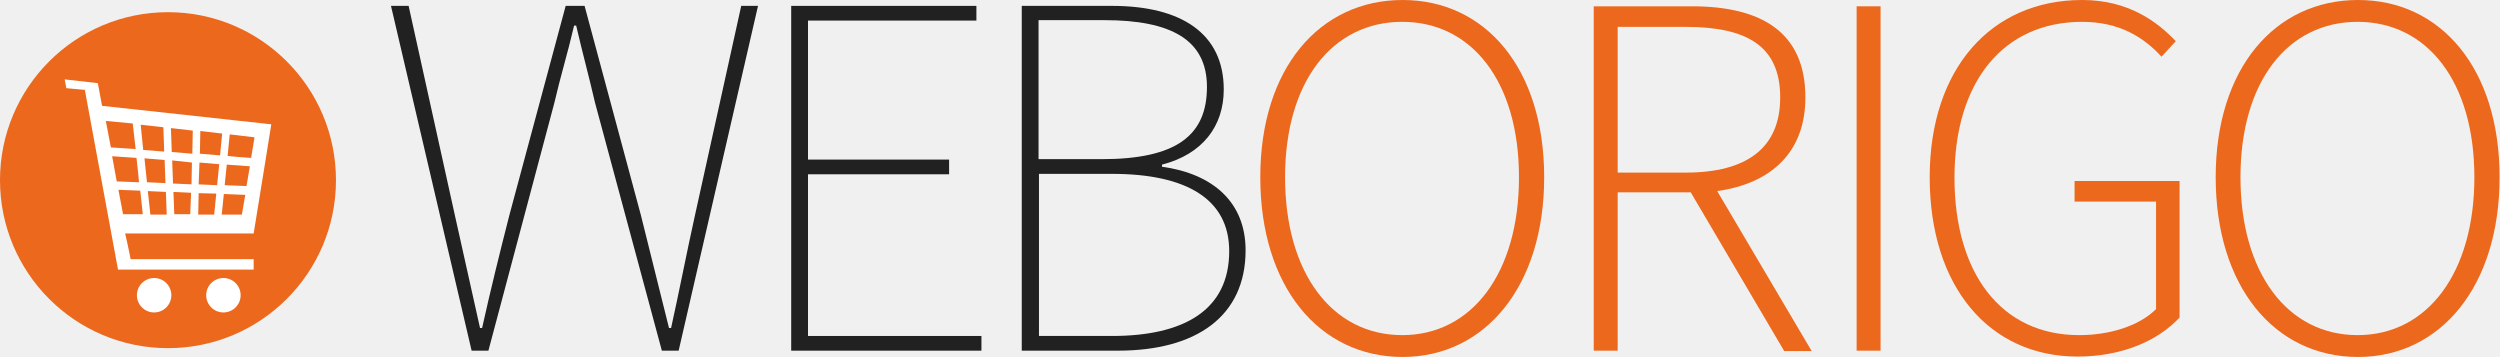
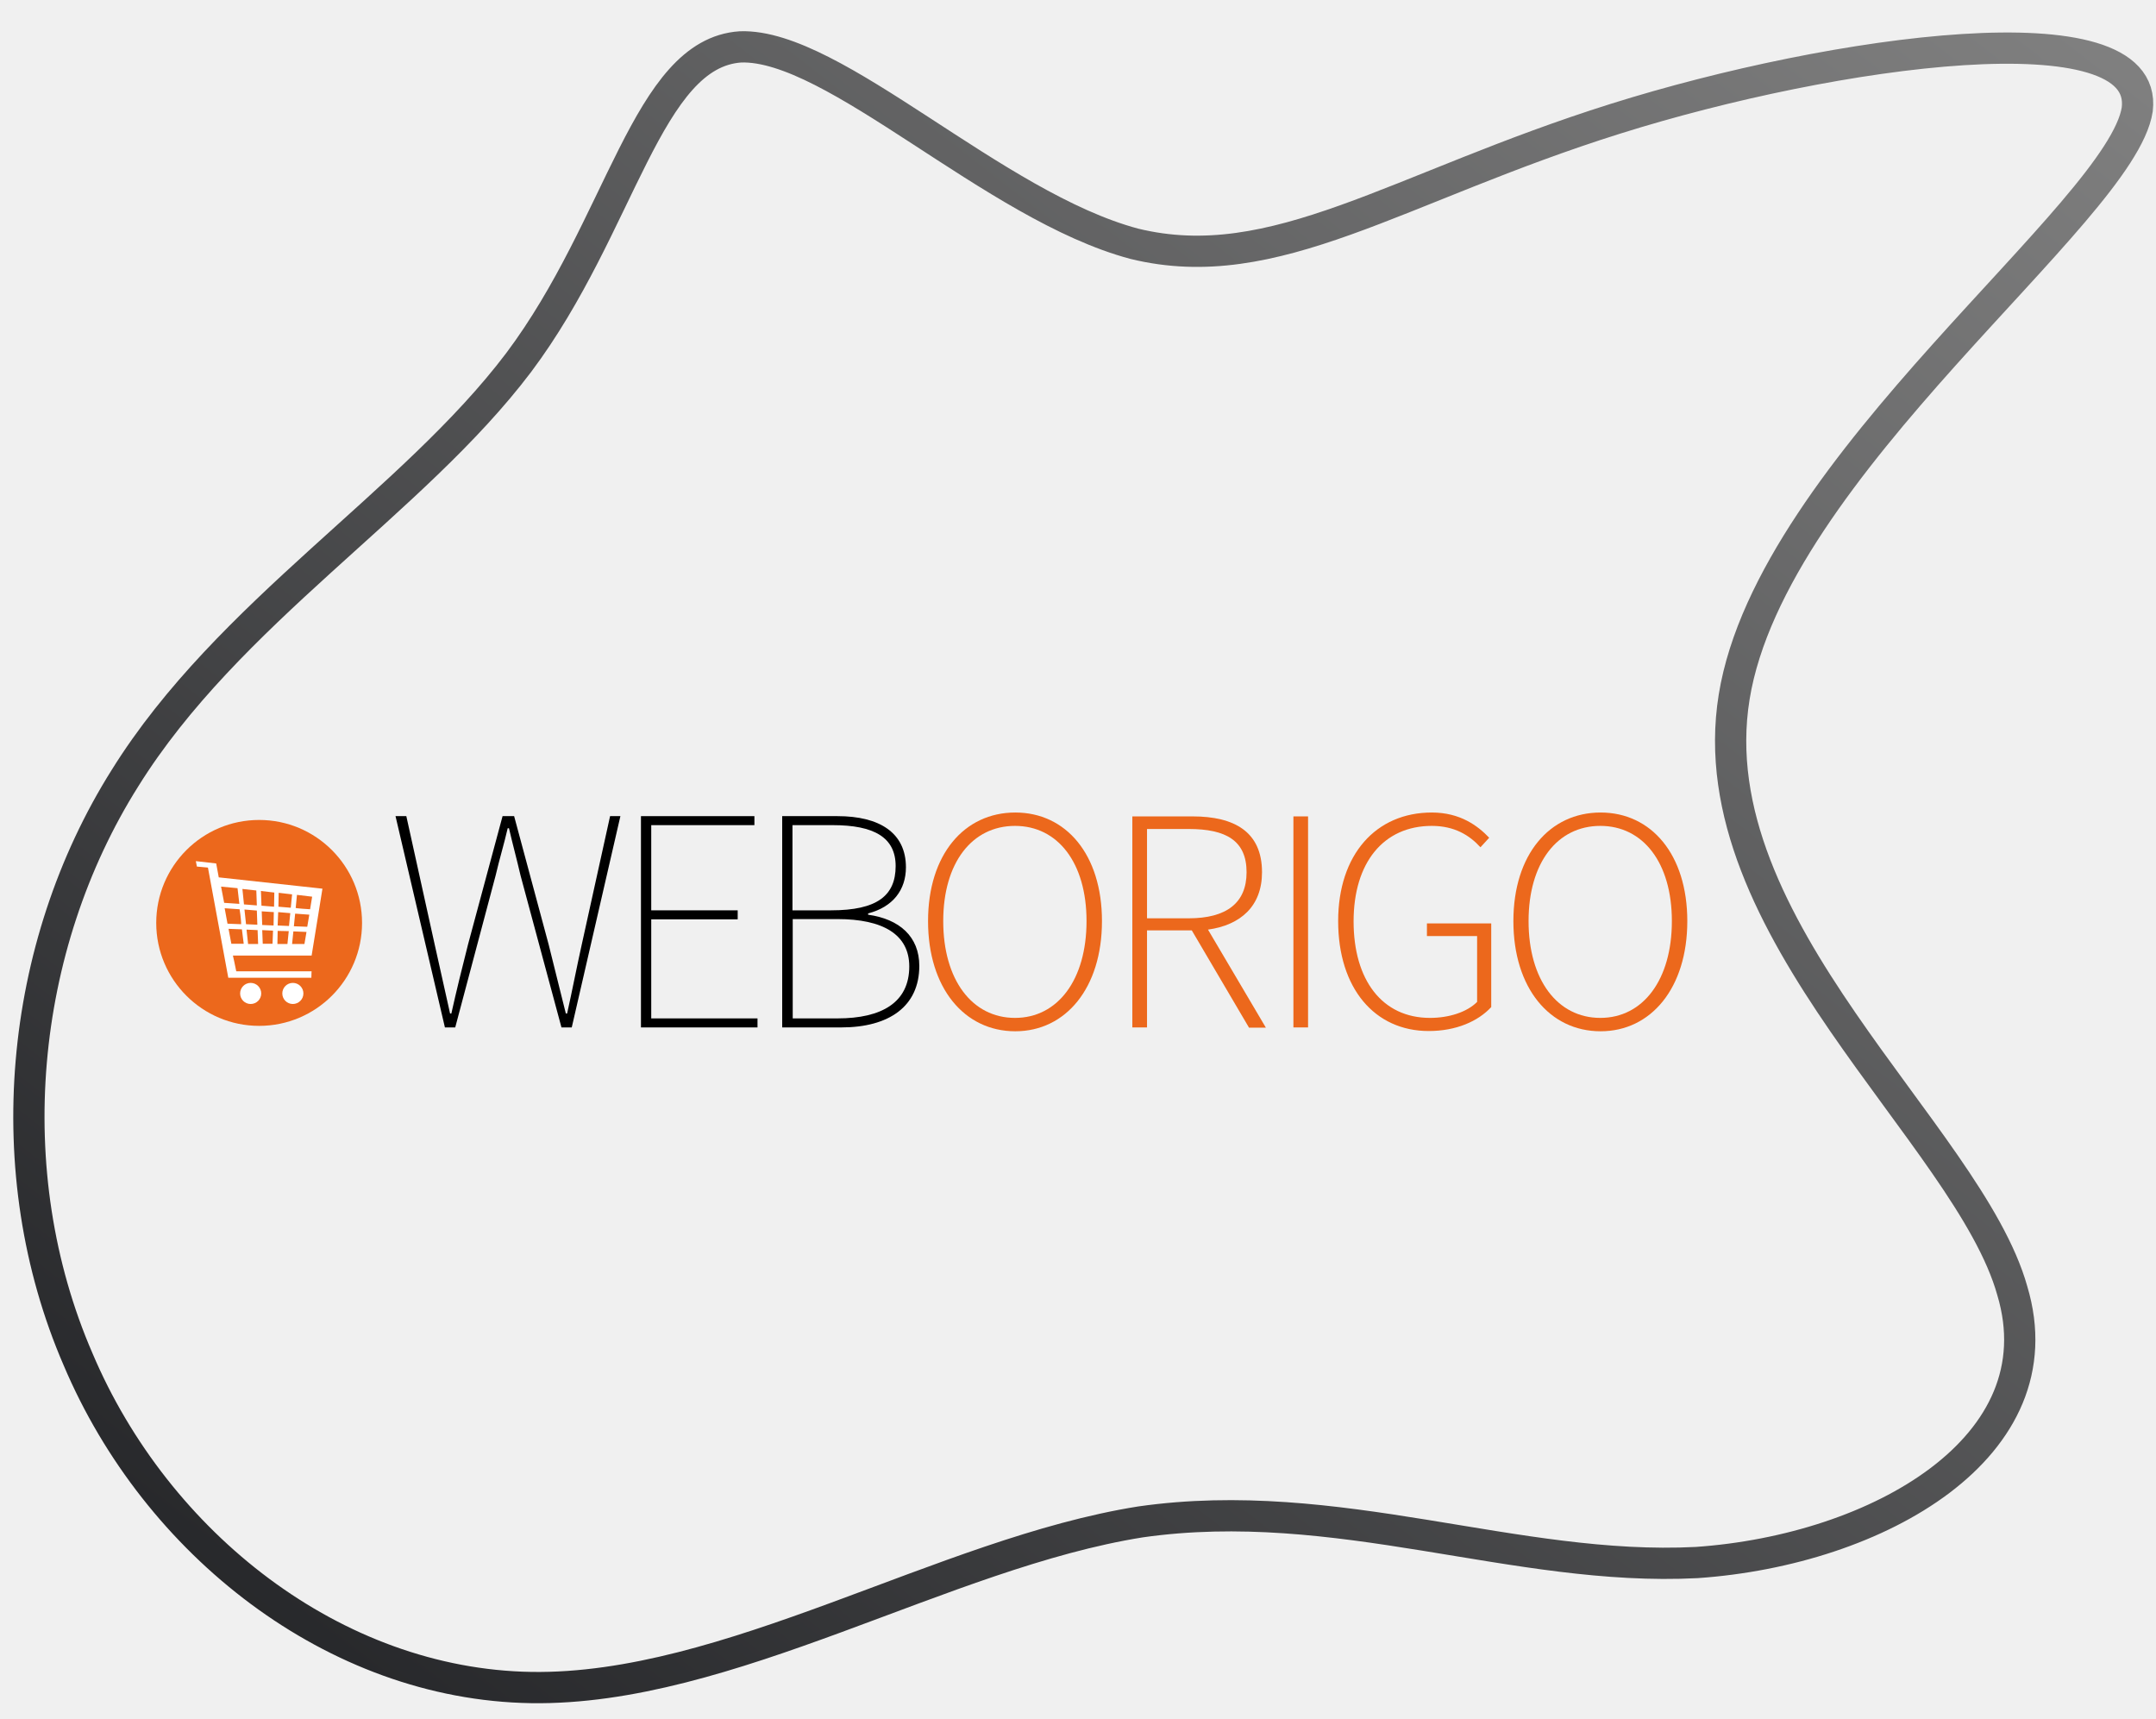
- <svg xmlns="http://www.w3.org/2000/svg" version="1.1" x="0px" y="0px" viewBox="0 0 595.3 85" style="enable-background:new 0 0 595.3 85;" xml:space="preserve">
-   <style type="text/css">
- 	.st0{fill:#EC681C;}
- 	.st1{fill:#FFFFFF;}
- 	.st2{fill:#212121;}
- 	.st3{display:none;}
- 	.st4{display:inline;}
- </style>
-   <g id="Layer_1">
-     <g>
-       <circle id="new_circle" class="st0" cx="40" cy="42.9" r="40" />
-       <g>
-         <path class="st1" d="M60.4,64.2H28.1l-7.9-42.8L15.8,21l-0.4-2.1l7.9,0.9l1,5.4l40.3,4.4c0,0-2.7,16.9-4.2,26H29.8     c0,0,0.9,3.9,1.3,6.1h29.3C60.4,61.6,60.4,62.5,60.4,64.2z M25.2,28.8l1.2,6.3l5.9,0.4l-0.7-6.1L25.2,28.8z M34.1,35.7l5,0.4     l-0.2-5.8l-5.4-0.6L34.1,35.7z M45.9,31.1l-5.2-0.6l0.2,5.7l4.9,0.4L45.9,31.1z M39.2,38.1l-4.8-0.4l0.6,5.7l4.4,0.2L39.2,38.1z      M41.2,43.7l4.4,0.2l0.1-5.2L41,38.2L41.2,43.7z M32.5,37.6l-5.8-0.4l1.1,6l5.3,0.2C33.1,43.3,32.8,39.9,32.5,37.6L32.5,37.6z      M52.4,37l0.5-5.2l-5.2-0.6l-0.1,5.4L52.4,37z M47.5,38.7l-0.2,5.2l4.4,0.2l0.5-5L47.5,38.7z M35.2,45.5c0.3,2.5,0.6,5.6,0.6,5.6     h3.9l-0.2-5.4L35.2,45.5z M59.8,37.6c0-0.1,0.8-4.9,0.8-4.9l-5.9-0.7l-0.5,5.1C54.2,37.2,59.3,37.6,59.8,37.6z M33.4,45.4     l-5.2-0.2l1.1,5.8H34 M53.5,44.1l5.2,0.2l0.8-4.7L54,39.2L53.5,44.1z M45.5,45.9l-4.2-0.2l0.2,5.3h3.8L45.5,45.9z M51.5,46.1     L47.3,46l-0.1,5.1H51L51.5,46.1z M57.6,51.1l0.8-4.7l-5.1-0.2l-0.5,4.9H57.6z" />
-         <circle id="new_tire" class="st1" cx="53.2" cy="70.3" r="4.1" />
-         <circle id="new_tire-2" class="st1" cx="36.7" cy="70.3" r="4.1" />
-       </g>
-       <g>
-         <path class="st2" d="M93.1,1.4h4.2l11,49.8c2,9,4,17.9,6,26.9h0.5c2-9,4.2-17.9,6.5-26.9l13.4-49.8h4.5l13.4,49.8     c2.2,9,4.5,17.9,6.7,26.9h0.5c2-9,3.7-17.9,5.7-26.9l11-49.8h4l-18.9,82.1h-4l-15.9-59c-1.5-6.5-3-11.9-4.5-18.4h-0.5     c-1.5,6.5-3.2,11.9-4.7,18.4l-15.7,59h-4L93.1,1.4z" />
-         <path class="st2" d="M188.4,1.4h44.1v3.5h-40.1v33.1H226v3.5h-33.6V80h41.3v3.5h-45.3V1.4z" />
-         <path class="st2" d="M243.4,1.4h21.4c16.4,0,26.6,6.5,26.6,19.9c0,8.7-5,15.4-14.7,17.9v0.5c12.2,1.7,19.9,8.5,19.9,19.9     c0,15.7-11.7,23.9-30.4,23.9h-22.9V1.4z M262.3,37.9c17.9,0,25.1-5.7,25.1-17.2c0-11.2-8.5-15.9-24.4-15.9h-15.7v33.1H262.3z      M264.8,80c17.2,0,27.9-6.2,27.9-20.2c0-12.4-10.2-18.4-27.9-18.4h-17.4V80H264.8z" />
-       </g>
-       <g>
-         <path class="st0" d="M300.1,42.2c0-25.9,14.1-42.2,33.9-42.2c19.7,0,33.7,16.3,33.7,42.2c0,26-14.1,42.8-33.7,42.8     C314.1,85,300.1,68.2,300.1,42.2z M361.7,42.2c0-22.7-11.2-37-27.8-37c-16.7,0-27.9,14.3-27.9,37c0,22.8,11.2,37.6,27.9,37.6     C350.5,79.8,361.7,65,361.7,42.2z" />
-         <path class="st0" d="M424.8,83.5l-22.2-37.7h-17.4v37.7h-5.7v-82h23.4c16.3,0,27,6,27,21.7c0,13.1-8.2,20.5-21,22.3l22.5,38.1     H424.8z M401.4,41.1c14.6,0,22.5-5.9,22.5-17.9c0-12.3-8-16.8-22.5-16.8h-16.2v34.7H401.4z" />
-         <path class="st0" d="M442.1,1.5h5.7v82h-5.7V1.5z" />
-         <path class="st0" d="M495.8,0c11.1,0,17.9,5.2,22.3,9.8l-3.4,3.7c-4.2-4.6-10-8.3-18.9-8.3c-18.8,0-30.4,14.3-30.4,37.1     s11.1,37.5,29.7,37.5c7.3,0,14.3-2.2,18.3-6.2V48H494v-4.9h25v32.5c-5.1,5.5-13.6,9.3-24.3,9.3c-21,0-35.2-16.6-35.2-42.7     C459.5,16.3,474.2,0,495.8,0z" />
-         <path class="st0" d="M527.6,42.2c0-25.9,14.1-42.2,33.9-42.2c19.7,0,33.7,16.3,33.7,42.2c0,26-14.1,42.8-33.7,42.8     C541.6,85,527.6,68.2,527.6,42.2z M589.2,42.2c0-22.7-11.2-37-27.8-37c-16.7,0-27.9,14.3-27.9,37c0,22.8,11.2,37.6,27.9,37.6     C578,79.8,589.2,65,589.2,42.2z" />
-       </g>
-     </g>
-   </g>
-   <g id="Layer_3" class="st3">
-     <g class="st4">
-       <circle id="new_circle_1_" class="st1" cx="40" cy="42.9" r="40" />
-       <g>
-         <path class="st2" d="M60.4,64.2H28.1l-7.9-42.8L15.8,21l-0.4-2.1l7.9,0.9l1,5.4l40.3,4.4c0,0-2.7,16.9-4.2,26H29.8     c0,0,0.9,3.9,1.3,6.1h29.3C60.4,61.6,60.4,62.5,60.4,64.2z M25.2,28.8l1.2,6.3l5.9,0.4l-0.7-6.1L25.2,28.8z M34.1,35.7l5,0.4     l-0.2-5.8l-5.4-0.6L34.1,35.7z M45.9,31.1l-5.2-0.6l0.2,5.7l4.9,0.4L45.9,31.1z M39.2,38.1l-4.8-0.4l0.6,5.7l4.4,0.2L39.2,38.1z      M41.2,43.7l4.4,0.2l0.1-5.2L41,38.2L41.2,43.7z M32.5,37.6l-5.8-0.4l1.1,6l5.3,0.2C33.1,43.3,32.8,39.9,32.5,37.6L32.5,37.6z      M52.4,37l0.5-5.2l-5.2-0.6l-0.1,5.4L52.4,37z M47.5,38.7l-0.2,5.2l4.4,0.2l0.5-5L47.5,38.7z M35.2,45.5c0.3,2.5,0.6,5.6,0.6,5.6     h3.9l-0.2-5.4L35.2,45.5z M59.8,37.6c0-0.1,0.8-4.9,0.8-4.9l-5.9-0.7l-0.5,5.1C54.2,37.2,59.3,37.6,59.8,37.6z M33.4,45.4     l-5.2-0.2l1.1,5.8H34 M53.5,44.1l5.2,0.2l0.8-4.7L54,39.2L53.5,44.1z M45.5,45.9l-4.2-0.2l0.2,5.3h3.8L45.5,45.9z M51.5,46.1     L47.3,46l-0.1,5.1H51L51.5,46.1z M57.6,51.1l0.8-4.7l-5.1-0.2l-0.5,4.9H57.6z" />
-         <circle id="new_tire_1_" class="st2" cx="53.2" cy="70.3" r="4.1" />
-         <circle id="new_tire-2_1_" class="st2" cx="36.7" cy="70.3" r="4.1" />
-       </g>
-       <g>
-         <path class="st1" d="M93.1,1.4h4.2l11,49.8c2,9,4,17.9,6,26.9h0.5c2-9,4.2-17.9,6.5-26.9l13.4-49.8h4.5l13.4,49.8     c2.2,9,4.5,17.9,6.7,26.9h0.5c2-9,3.7-17.9,5.7-26.9l11-49.8h4l-18.9,82.1h-4l-15.9-59c-1.5-6.5-3-11.9-4.5-18.4h-0.5     c-1.5,6.5-3.2,11.9-4.7,18.4l-15.7,59h-4L93.1,1.4z" />
-         <path class="st1" d="M188.4,1.4h44.1v3.5h-40.1v33.1H226v3.5h-33.6V80h41.3v3.5h-45.3V1.4z" />
-         <path class="st1" d="M243.4,1.4h21.4c16.4,0,26.6,6.5,26.6,19.9c0,8.7-5,15.4-14.7,17.9v0.5c12.2,1.7,19.9,8.5,19.9,19.9     c0,15.7-11.7,23.9-30.4,23.9h-22.9V1.4z M262.3,37.9c17.9,0,25.1-5.7,25.1-17.2c0-11.2-8.5-15.9-24.4-15.9h-15.7v33.1H262.3z      M264.8,80c17.2,0,27.9-6.2,27.9-20.2c0-12.4-10.2-18.4-27.9-18.4h-17.4V80H264.8z" />
-       </g>
-       <g>
-         <path class="st1" d="M300.1,42.2c0-25.9,14.1-42.2,33.9-42.2c19.7,0,33.7,16.3,33.7,42.2c0,26-14.1,42.8-33.7,42.8     C314.1,85,300.1,68.2,300.1,42.2z M361.7,42.2c0-22.7-11.2-37-27.8-37c-16.7,0-27.9,14.3-27.9,37c0,22.8,11.2,37.6,27.9,37.6     C350.5,79.8,361.7,65,361.7,42.2z" />
-         <path class="st1" d="M424.8,83.5l-22.2-37.7h-17.4v37.7h-5.7v-82h23.4c16.3,0,27,6,27,21.7c0,13.1-8.2,20.5-21,22.3l22.5,38.1     H424.8z M401.4,41.1c14.6,0,22.5-5.9,22.5-17.9c0-12.3-8-16.8-22.5-16.8h-16.2v34.7H401.4z" />
-         <path class="st1" d="M442.1,1.5h5.7v82h-5.7V1.5z" />
-         <path class="st1" d="M495.8,0c11.1,0,17.9,5.2,22.3,9.8l-3.4,3.7c-4.2-4.6-10-8.3-18.9-8.3c-18.8,0-30.4,14.3-30.4,37.1     s11.1,37.5,29.7,37.5c7.3,0,14.3-2.2,18.3-6.2V48H494v-4.9h25v32.5c-5.1,5.5-13.6,9.3-24.3,9.3c-21,0-35.2-16.6-35.2-42.7     C459.5,16.3,474.2,0,495.8,0z" />
-         <path class="st1" d="M527.6,42.2c0-25.9,14.1-42.2,33.9-42.2c19.7,0,33.7,16.3,33.7,42.2c0,26-14.1,42.8-33.7,42.8     C541.6,85,527.6,68.2,527.6,42.2z M589.2,42.2c0-22.7-11.2-37-27.8-37c-16.7,0-27.9,14.3-27.9,37c0,22.8,11.2,37.6,27.9,37.6     C578,79.8,589.2,65,589.2,42.2z" />
-       </g>
-     </g>
-   </g>
-   <g id="Layer_2" class="st3">
-     <g class="st4">
-       <circle id="new_circle_2_" class="st0" cx="40.1" cy="42.9" r="40" />
-       <g>
-         <path class="st1" d="M60.4,64.2H28.1l-7.9-42.8L15.9,21l-0.4-2.1l7.9,0.9l1,5.4l40.3,4.4c0,0-2.7,16.9-4.2,26H29.9     c0,0,0.9,3.9,1.3,6.1h29.3C60.5,61.6,60.4,62.5,60.4,64.2z M25.3,28.8l1.2,6.3l5.9,0.4l-0.7-6.1L25.3,28.8z M34.2,35.7l5,0.4     l-0.2-5.8l-5.4-0.6L34.2,35.7z M46,31.1l-5.2-0.6l0.2,5.7l4.9,0.4L46,31.1z M39.2,38.1l-4.8-0.4l0.6,5.7l4.4,0.2L39.2,38.1z      M41.3,43.7l4.4,0.2l0.1-5.2l-4.7-0.3L41.3,43.7z M32.5,37.6l-5.8-0.4l1.1,6l5.3,0.2C33.2,43.3,32.9,39.9,32.5,37.6L32.5,37.6z      M52.4,37l0.5-5.2l-5.2-0.6l-0.1,5.4L52.4,37z M47.5,38.7l-0.2,5.2l4.4,0.2l0.5-5L47.5,38.7z M35.2,45.5c0.3,2.5,0.6,5.6,0.6,5.6     h3.9l-0.2-5.4L35.2,45.5z M59.9,37.6c0-0.1,0.8-4.9,0.8-4.9l-5.9-0.7l-0.5,5.1C54.3,37.2,59.3,37.6,59.9,37.6z M33.4,45.4     l-5.2-0.2l1.1,5.8h4.8 M53.6,44.2l5.2,0.2l0.8-4.7l-5.5-0.4L53.6,44.2z M45.5,45.9l-4.2-0.2l0.2,5.3h3.8L45.5,45.9z M51.6,46.1     L47.3,46l-0.1,5.1h3.9L51.6,46.1z M57.7,51.1l0.8-4.7l-5.1-0.2l-0.5,4.9H57.7z" />
-         <circle id="new_tire_2_" class="st1" cx="53.2" cy="70.3" r="4.1" />
-         <circle id="new_tire-2_2_" class="st1" cx="36.8" cy="70.3" r="4.1" />
-       </g>
-       <g>
-         <path class="st1" d="M93.1,1.4h4.2l11,49.8c2,9,4,17.9,6,26.9h0.5c2-9,4.2-17.9,6.5-26.9l13.4-49.8h4.5l13.4,49.8     c2.2,9,4.5,17.9,6.7,26.9h0.5c2-9,3.7-17.9,5.7-26.9l11-49.8h4l-18.9,82.1h-4l-15.9-59c-1.5-6.5-3-11.9-4.5-18.4h-0.5     c-1.5,6.5-3.2,11.9-4.7,18.4l-15.7,59h-4L93.1,1.4z" />
-         <path class="st1" d="M188.5,1.4h44.1v3.5h-40.1V38h33.6v3.5h-33.6V80h41.3v3.5h-45.3V1.4z" />
-         <path class="st1" d="M243.5,1.4h21.4c16.4,0,26.6,6.5,26.6,19.9c0,8.7-5,15.4-14.7,17.9v0.5c12.2,1.7,19.9,8.5,19.9,19.9     c0,15.7-11.7,23.9-30.4,23.9h-22.9V1.4z M262.4,38c17.9,0,25.1-5.7,25.1-17.2c0-11.2-8.5-15.9-24.4-15.9h-15.7V38H262.4z      M264.9,80c17.2,0,27.9-6.2,27.9-20.2c0-12.4-10.2-18.4-27.9-18.4h-17.4V80H264.9z" />
-       </g>
-       <g>
-         <path class="st0" d="M300.1,42.2C300.1,16.3,314.2,0,334,0c19.7,0,33.7,16.3,33.7,42.2c0,26-14.1,42.8-33.7,42.8     C314.2,85,300.1,68.2,300.1,42.2z M361.7,42.2c0-22.7-11.2-37-27.8-37c-16.7,0-27.9,14.3-27.9,37c0,22.8,11.2,37.6,27.9,37.6     C350.5,79.8,361.7,65,361.7,42.2z" />
-         <path class="st0" d="M424.8,83.5l-22.2-37.7h-17.4v37.7h-5.7v-82h23.4c16.3,0,27,6,27,21.7c0,13.1-8.2,20.5-21,22.3l22.5,38.1     H424.8z M401.4,41.1c14.6,0,22.5-5.9,22.5-17.9c0-12.3-8-16.8-22.5-16.8h-16.2v34.7H401.4z" />
-         <path class="st0" d="M442.1,1.5h5.7v82h-5.7V1.5z" />
-         <path class="st0" d="M495.9,0c11.1,0,17.9,5.2,22.3,9.8l-3.4,3.7c-4.2-4.6-10-8.3-18.9-8.3c-18.8,0-30.4,14.3-30.4,37.1     s11.1,37.5,29.7,37.5c7.3,0,14.3-2.2,18.3-6.2V48H494v-4.9h25v32.5c-5.1,5.5-13.6,9.3-24.3,9.3c-21,0-35.2-16.6-35.2-42.7     C459.5,16.3,474.2,0,495.9,0z" />
-         <path class="st0" d="M527.6,42.2c0-25.9,14.1-42.2,33.9-42.2c19.7,0,33.7,16.3,33.7,42.2c0,26-14.1,42.8-33.7,42.8     C541.7,85,527.6,68.2,527.6,42.2z M589.2,42.2c0-22.7-11.2-37-27.8-37c-16.7,0-27.9,14.3-27.9,37c0,22.8,11.2,37.6,27.9,37.6     C578,79.8,589.2,65,589.2,42.2z" />
-       </g>
-     </g>
-   </g>
+ <svg xmlns="http://www.w3.org/2000/svg" width="69" height="55" viewBox="0 0 69 55" fill="none">
+   <path d="M8.294 32.827C10.113 32.827 11.587 31.352 11.587 29.533C11.587 27.713 10.113 26.238 8.294 26.238C6.475 26.238 5 27.713 5 29.533C5 31.352 6.475 32.827 8.294 32.827Z" fill="#EC681C" />
+   <path d="M9.965 31.287H7.306L6.655 27.762L6.301 27.729L6.268 27.556L6.919 27.63L7.001 28.075L10.319 28.437C10.319 28.437 10.097 29.829 9.973 30.578H7.454C7.454 30.578 7.528 30.9 7.561 31.081H9.973C9.973 31.073 9.965 31.147 9.965 31.287ZM7.075 28.371L7.174 28.89L7.66 28.923L7.602 28.421L7.075 28.371ZM7.808 28.94L8.22 28.973L8.203 28.495L7.758 28.446L7.808 28.94ZM8.779 28.561L8.351 28.511L8.368 28.981L8.771 29.014L8.779 28.561ZM8.22 29.137L7.824 29.104L7.874 29.574L8.236 29.59L8.22 29.137ZM8.392 29.599L8.755 29.615L8.763 29.187L8.376 29.162L8.392 29.599ZM7.668 29.096L7.19 29.063L7.281 29.557L7.717 29.574C7.725 29.566 7.701 29.286 7.668 29.096ZM9.306 29.047L9.348 28.619L8.919 28.569L8.911 29.014L9.306 29.047ZM8.903 29.187L8.886 29.615L9.249 29.631L9.29 29.22L8.903 29.187ZM7.89 29.747C7.915 29.953 7.94 30.208 7.94 30.208H8.261L8.244 29.763L7.89 29.747ZM9.924 29.096C9.924 29.088 9.99 28.693 9.99 28.693L9.504 28.635L9.463 29.055C9.463 29.063 9.875 29.096 9.924 29.096ZM7.742 29.738L7.314 29.722L7.404 30.2H7.8M9.405 29.64L9.833 29.656L9.899 29.269L9.446 29.236L9.405 29.64ZM8.738 29.78L8.392 29.763L8.409 30.2H8.722L8.738 29.78ZM9.241 29.796L8.886 29.788L8.878 30.208H9.199L9.241 29.796ZM9.743 30.208L9.809 29.821L9.389 29.804L9.348 30.208H9.743Z" fill="white" />
+   <path d="M9.372 32.127C9.559 32.127 9.71 31.976 9.71 31.79C9.71 31.603 9.559 31.452 9.372 31.452C9.186 31.452 9.035 31.603 9.035 31.79C9.035 31.976 9.186 32.127 9.372 32.127Z" fill="white" />
+   <path d="M8.022 32.127C8.209 32.127 8.36 31.976 8.36 31.79C8.36 31.603 8.209 31.452 8.022 31.452C7.836 31.452 7.685 31.603 7.685 31.79C7.685 31.976 7.836 32.127 8.022 32.127Z" fill="white" />
+   <path d="M12.658 26.116H13.004L13.91 30.217C14.074 30.958 14.239 31.691 14.404 32.432H14.445C14.61 31.691 14.791 30.958 14.98 30.217L16.084 26.116H16.454L17.557 30.217C17.738 30.958 17.928 31.691 18.109 32.432H18.15C18.315 31.691 18.455 30.958 18.62 30.217L19.525 26.116H19.855L18.298 32.877H17.969L16.66 28.018C16.536 27.483 16.413 27.038 16.289 26.503H16.248C16.125 27.038 15.985 27.483 15.861 28.018L14.569 32.877H14.239L12.658 26.116Z" fill="black" />
+   <path d="M20.513 26.116H24.144V26.404H20.842V29.13H23.609V29.418H20.842V32.588H24.243V32.877H20.513V26.116Z" fill="black" />
+   <path d="M25.041 26.116H26.803C28.153 26.116 28.993 26.651 28.993 27.754C28.993 28.471 28.581 29.023 27.783 29.228V29.27C28.787 29.41 29.421 29.97 29.421 30.908C29.421 32.201 28.458 32.877 26.918 32.877H25.033V26.116H25.041ZM26.597 29.13C28.071 29.13 28.664 28.66 28.664 27.713C28.664 26.791 27.964 26.404 26.655 26.404H25.362V29.13H26.597ZM26.803 32.588C28.219 32.588 29.1 32.078 29.1 30.925C29.1 29.904 28.26 29.41 26.803 29.41H25.37V32.588H26.803Z" fill="black" />
+   <path d="M29.701 29.475C29.701 27.342 30.862 26 32.493 26C34.115 26 35.267 27.342 35.267 29.475C35.267 31.616 34.107 33 32.493 33C30.862 33 29.701 31.616 29.701 29.475ZM34.773 29.475C34.773 27.606 33.851 26.428 32.484 26.428C31.109 26.428 30.187 27.606 30.187 29.475C30.187 31.353 31.109 32.572 32.484 32.572C33.851 32.572 34.773 31.353 34.773 29.475Z" fill="#EC681C" />
+   <path d="M39.969 32.877L38.142 29.772H36.709V32.877H36.239V26.124H38.166C39.508 26.124 40.389 26.618 40.389 27.911C40.389 28.99 39.714 29.599 38.66 29.747L40.513 32.885H39.969V32.877ZM38.043 29.385C39.245 29.385 39.895 28.899 39.895 27.911C39.895 26.898 39.237 26.527 38.043 26.527H36.709V29.385H38.043Z" fill="#EC681C" />
+   <path d="M41.394 26.124H41.863V32.877H41.394V26.124Z" fill="#EC681C" />
+   <path d="M45.823 26C46.737 26 47.297 26.428 47.66 26.807L47.38 27.112C47.034 26.733 46.556 26.428 45.823 26.428C44.275 26.428 43.32 27.606 43.32 29.483C43.32 31.361 44.234 32.572 45.766 32.572C46.367 32.572 46.943 32.391 47.273 32.061V29.953H45.667V29.549H47.725V32.226C47.305 32.679 46.605 32.992 45.724 32.992C43.995 32.992 42.826 31.625 42.826 29.475C42.826 27.342 44.037 26 45.823 26Z" fill="#EC681C" />
+   <path d="M48.434 29.475C48.434 27.342 49.595 26 51.225 26C52.847 26 54 27.342 54 29.475C54 31.616 52.839 33 51.225 33C49.595 33 48.434 31.616 48.434 29.475ZM53.506 29.475C53.506 27.606 52.584 26.428 51.217 26.428C49.842 26.428 48.92 27.606 48.92 29.475C48.92 31.353 49.842 32.572 51.217 32.572C52.584 32.572 53.506 31.353 53.506 29.475Z" fill="#EC681C" />
+   <path d="M51.7 3.8C58.7 1.6 68.8 0.2 68.4 3.5C67.9 6.8 56.7 14.9 55.5 22.3C54.3 29.7 63 36.3 64.4 41.3C65.9 46.3 60.1 49.6 54.3 50C48.5 50.3 42.8 47.8 36.5 48.7C30.2 49.7 23.3 54.1 17 54C10.7 53.9 5 49.4 2.5 43.5C-0.1 37.5 0.6 30.3 4 24.9C7.3 19.6 13.2 16.1 16.6 11.6C19.9 7.2 20.7 1.7 23.7 1.5C26.7 1.4 31.8 6.6 36.3 7.8C40.8 8.9 44.7 6 51.7 3.8Z" stroke="url(#paint0_linear_0_1)" />
+   <defs>
+     <linearGradient id="paint0_linear_0_1" x1="0.925" y1="54.002" x2="51.816" y2="-11.413" gradientUnits="userSpaceOnUse">
+       <stop stop-color="#202124" />
+       <stop offset="1" stop-color="#808080" />
+     </linearGradient>
+   </defs>
</svg>
